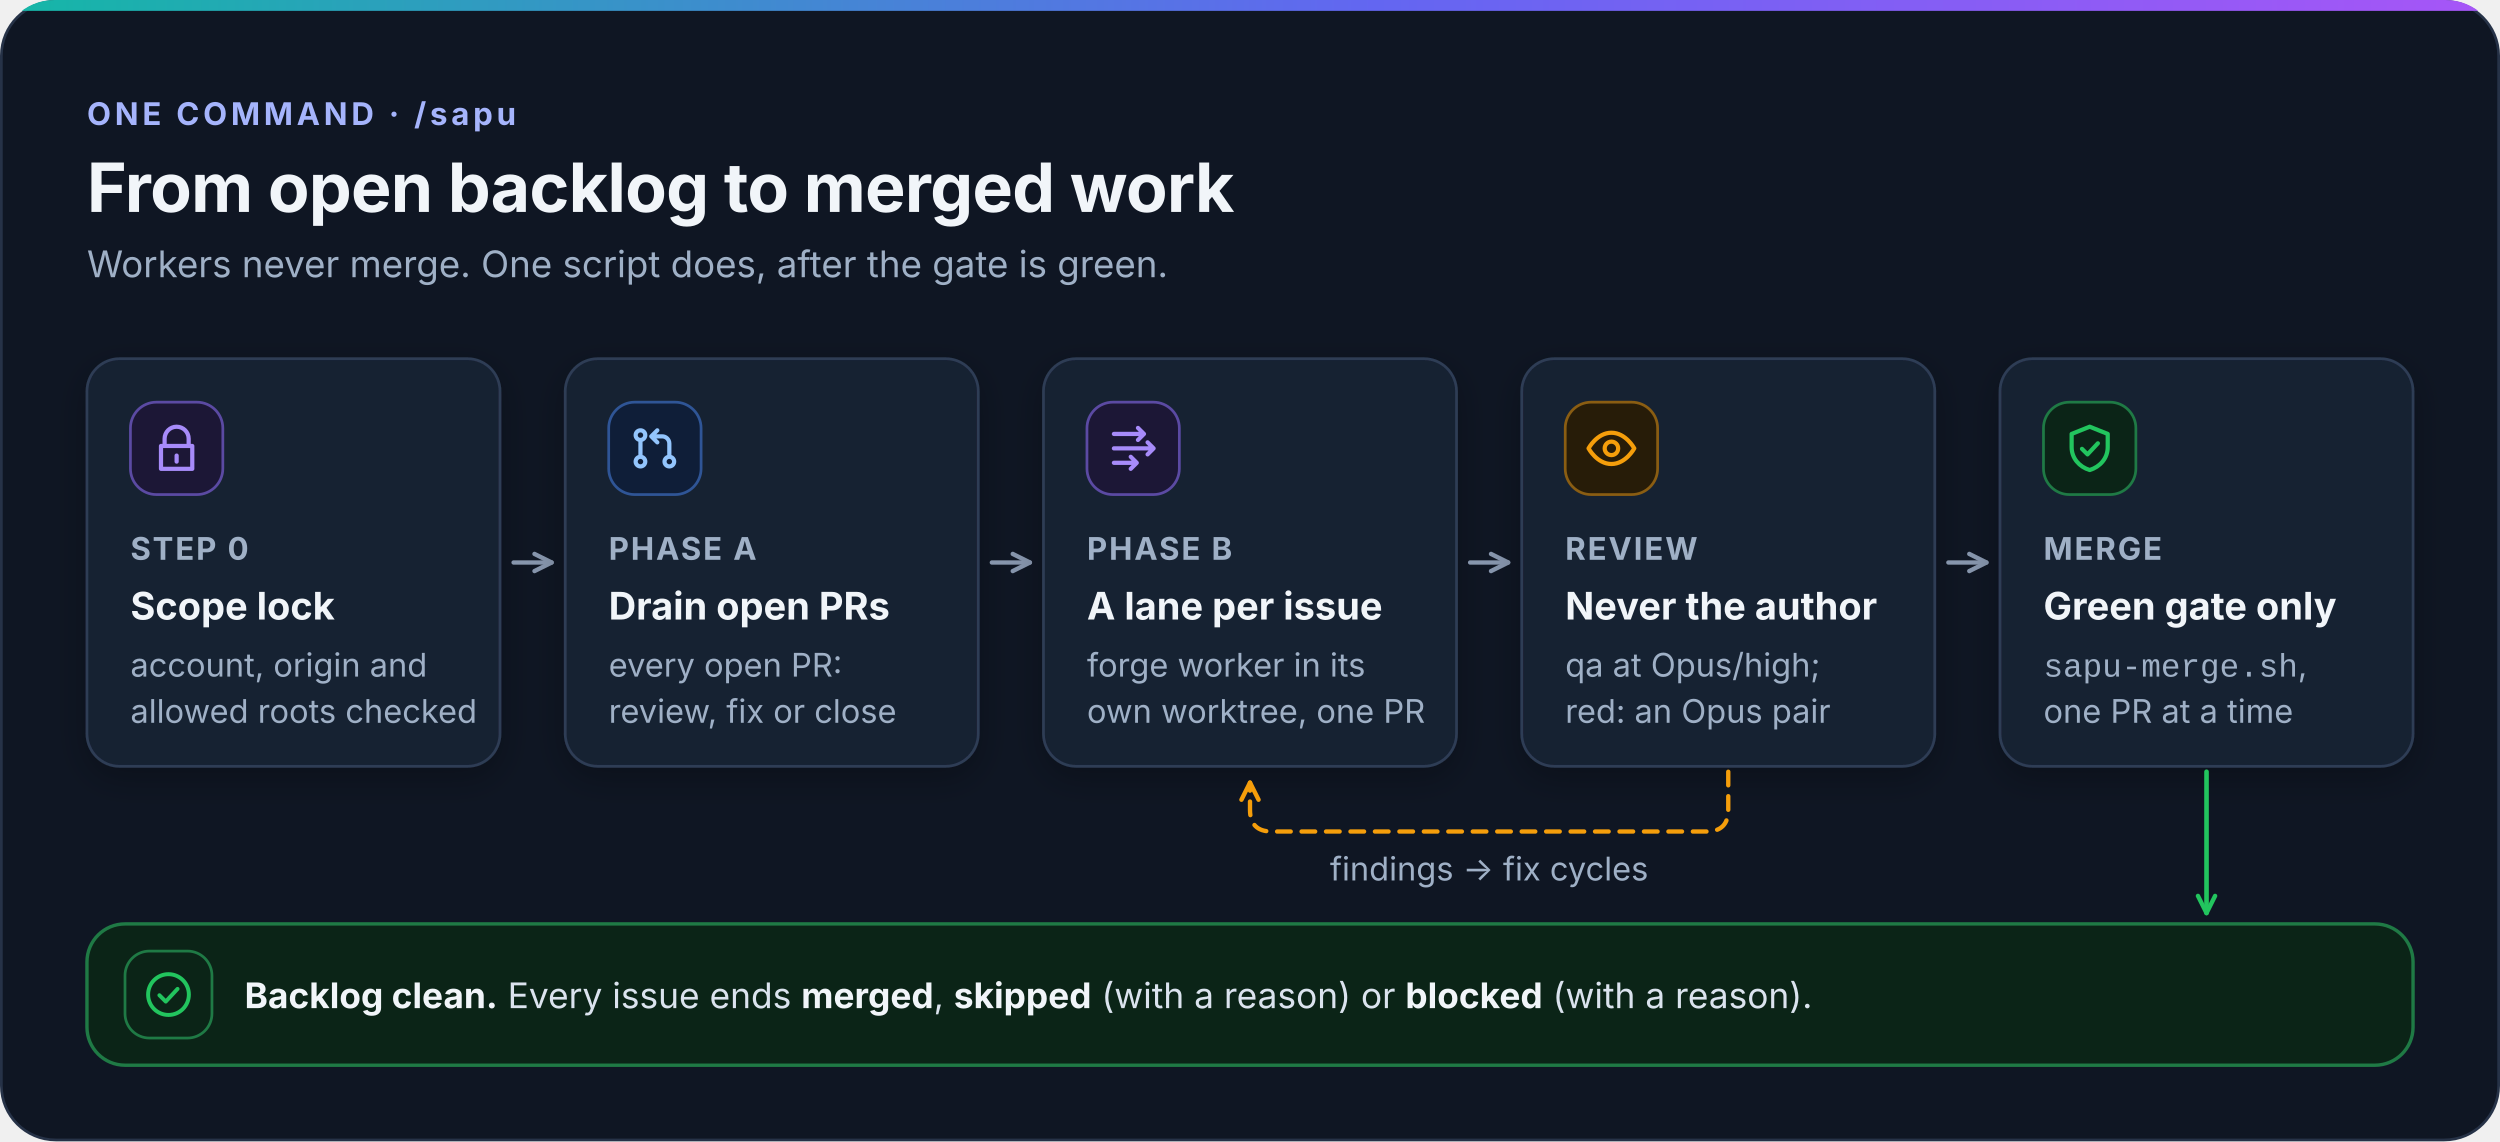
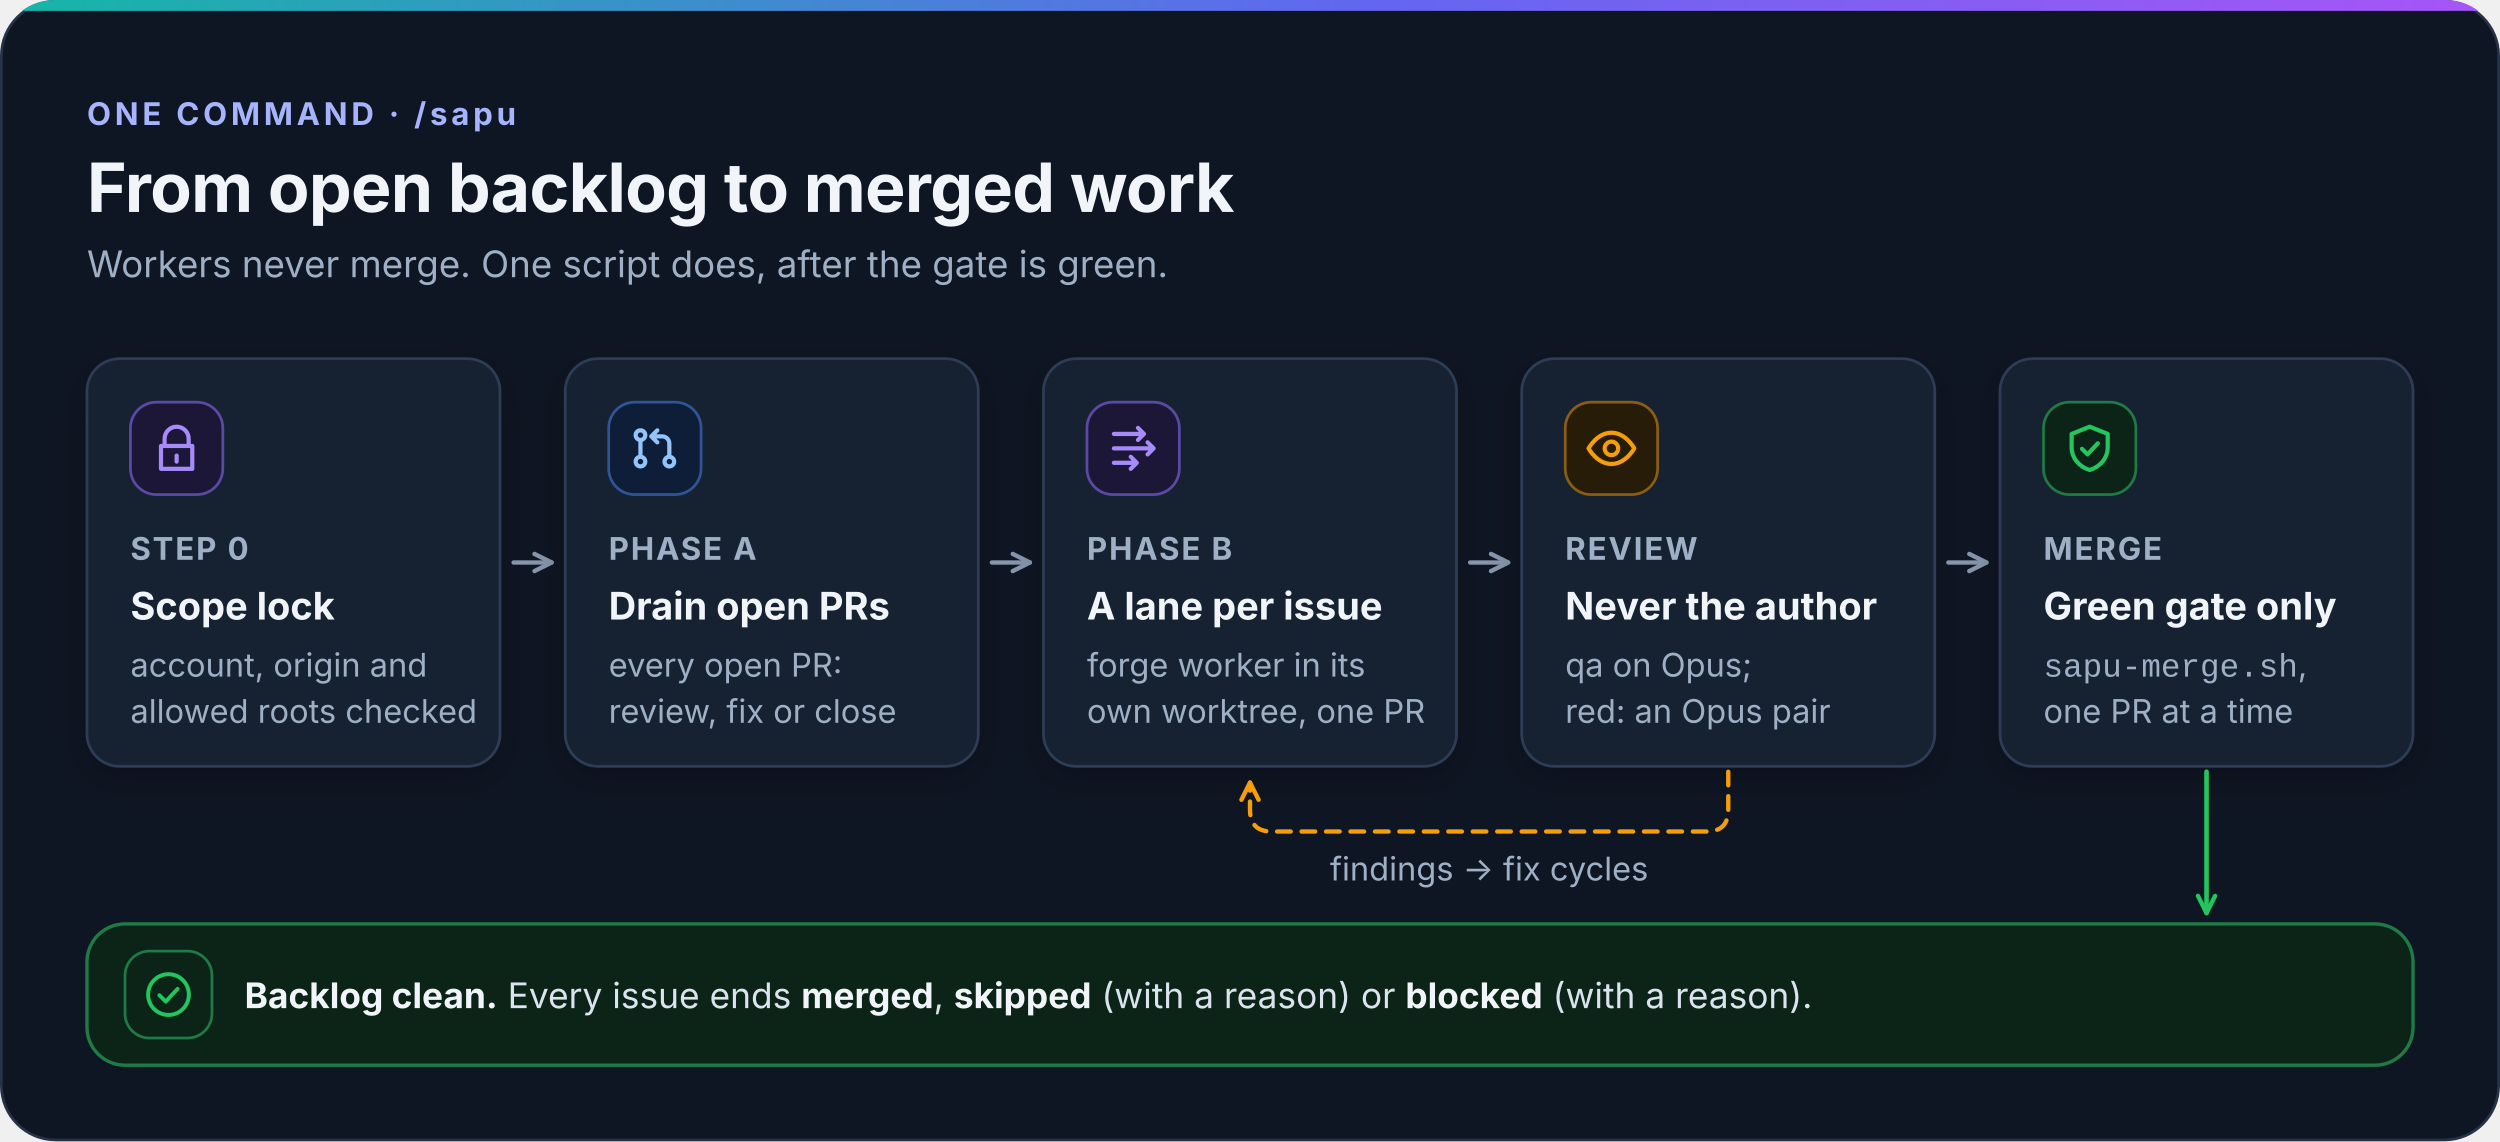
<svg xmlns="http://www.w3.org/2000/svg" viewBox="0 0 920 420" width="920" height="420" role="img" aria-label="/sapu in 30 seconds: scope lock, drain open PRs, one lane per issue, review by an agent that is not the author with fix cycles, and a merge only on a green gate through sapu-merge.sh, one PR at a time. Every issue ends merged, skipped or blocked, each with a reason.">
  <style>
    text{font-family:-apple-system,BlinkMacSystemFont,'Segoe UI',Inter,Helvetica,Arial,sans-serif;fill:#dbe3ee}
    .mono{font-family:ui-monospace,SFMono-Regular,Menlo,Consolas,'Liberation Mono',monospace}
    .canvas{fill:#0f1623;stroke:#263247;stroke-width:1}
    .eyebrow{font-size:11.5px;font-weight:700;letter-spacing:.12em;fill:#a5b4fc}
    .h1{font-size:25px;font-weight:750;fill:#f1f5f9;letter-spacing:-.01em}
    .sub{font-size:13.5px;fill:#9fb0c6}
    .sec{font-size:15px;font-weight:700;fill:#f1f5f9}
    .sec2{font-size:12.5px;fill:#9fb0c6}
    .ttl{font-size:14px;font-weight:650;fill:#f1f5f9}
    .t{font-size:13px;fill:#dbe3ee}
    .tb{font-size:13px;font-weight:650;fill:#f1f5f9}
    .cap{font-size:12px;fill:#9fb0c6}
    .lbl{font-size:11.5px;font-weight:650;letter-spacing:.06em;fill:#9fb0c6}
    .chipt{font-size:11.5px;font-weight:600}
    .white{fill:#ffffff}
    .ink{fill:#f1f5f9} .muted{fill:#9fb0c6} .accent{fill:#a5b4fc} .tealt{fill:#5eead4}
    .card{fill:#172133;stroke:#2e3c55;stroke-width:1}
    .sunken{fill:#121a28;stroke:#253147;stroke-width:1}
    .chip{fill:#121a28;stroke:#2e3c55;stroke-width:1}
    .ar{stroke:#8796ad;stroke-width:1.6;fill:none;stroke-linecap:round;stroke-linejoin:round}
    .ar-g{stroke:#22c55e;stroke-width:1.7;fill:none;stroke-linecap:round;stroke-linejoin:round}
    .ar-a{stroke:#f59e0b;stroke-width:1.6;fill:none;stroke-dasharray:5 4;stroke-linecap:round;stroke-linejoin:round}
    .ar-b{stroke:#93c5fd;stroke-width:1.6;fill:none;stroke-dasharray:6 4;stroke-linecap:round}
    .ar-v{stroke:#a78bfa;stroke-width:1.6;fill:none;stroke-dasharray:6 4;stroke-linecap:round}
    .guard{stroke:#ef4444;stroke-width:1.4;fill:none;stroke-dasharray:2 4;stroke-linecap:round}
    .m-n{stroke:#8796ad} .m-g{stroke:#22c55e} .m-a{stroke:#f59e0b} .m-b{stroke:#93c5fd} .m-v{stroke:#a78bfa}
    .ico{fill:none;stroke-width:1.75;stroke-linecap:round;stroke-linejoin:round}
    .ico-n{stroke:#9fb0c6} .ico-w{stroke:#ffffff}
    .rule{stroke:#2e3c55;stroke-width:1}
    .c-blue{fill:#93c5fd} .k-blue{fill:#0f1e38;stroke:#2f5596;stroke-width:1.25} .s-blue{stroke:#93c5fd} .f-blue{fill:#93c5fd} .tile-blue{fill:#0f1e38;stroke:#2f5596;stroke-width:1}
    .c-green{fill:#4ade80} .k-green{fill:#0b2417;stroke:#1f7a45;stroke-width:1.25} .s-green{stroke:#22c55e} .f-green{fill:#22c55e} .tile-green{fill:#0b2417;stroke:#1f7a45;stroke-width:1}
    .c-amber{fill:#fbbf24} .k-amber{fill:#271c08;stroke:#8a5d12;stroke-width:1.25} .s-amber{stroke:#f59e0b} .f-amber{fill:#f59e0b} .tile-amber{fill:#271c08;stroke:#8a5d12;stroke-width:1}
    .c-red{fill:#fca5a5} .k-red{fill:#2a1216;stroke:#8f3434;stroke-width:1.25} .s-red{stroke:#ef4444} .f-red{fill:#ef4444} .tile-red{fill:#2a1216;stroke:#8f3434;stroke-width:1}
    .c-violet{fill:#c4b5fd} .k-violet{fill:#1c1736;stroke:#5b4aa3;stroke-width:1.25} .s-violet{stroke:#a78bfa} .f-violet{fill:#a78bfa} .tile-violet{fill:#1c1736;stroke:#5b4aa3;stroke-width:1}
  </style>
  <defs>
    <linearGradient id="brand" x1="0" y1="0" x2="1" y2="1">
      <stop offset="0" stop-color="#0f766e" />
      <stop offset="1" stop-color="#4f46e5" />
    </linearGradient>
    <linearGradient id="brandbar" x1="0" y1="0" x2="1" y2="0">
      <stop offset="0" stop-color="#14b8a6" />
      <stop offset=".55" stop-color="#6366f1" />
      <stop offset="1" stop-color="#a855f7" />
    </linearGradient>
    <filter id="sh" x="-10%" y="-10%" width="120%" height="140%">
      <feDropShadow dx="0" dy="1" stdDeviation="1" flood-color="#000000" flood-opacity="0.35" />
      <feDropShadow dx="0" dy="4" stdDeviation="6" flood-color="#000000" flood-opacity="0.25" />
    </filter>
    <marker id="mn" viewBox="0 0 10 10" refX="8.5" refY="5" markerWidth="9" markerHeight="9" markerUnits="userSpaceOnUse" orient="auto-start-reverse">
      <path d="M1.5,1.5 L8.5,5 L1.5,8.5" fill="none" stroke-width="1.8" stroke-linecap="round" stroke-linejoin="round" class="m-n" />
    </marker>
    <marker id="mg" viewBox="0 0 10 10" refX="8.5" refY="5" markerWidth="9" markerHeight="9" markerUnits="userSpaceOnUse" orient="auto-start-reverse">
      <path d="M1.5,1.5 L8.5,5 L1.5,8.5" fill="none" stroke-width="1.8" stroke-linecap="round" stroke-linejoin="round" class="m-g" />
    </marker>
    <marker id="ma" viewBox="0 0 10 10" refX="8.5" refY="5" markerWidth="9" markerHeight="9" markerUnits="userSpaceOnUse" orient="auto-start-reverse">
      <path d="M1.5,1.5 L8.5,5 L1.5,8.5" fill="none" stroke-width="1.8" stroke-linecap="round" stroke-linejoin="round" class="m-a" />
    </marker>
    <marker id="mb" viewBox="0 0 10 10" refX="8.5" refY="5" markerWidth="9" markerHeight="9" markerUnits="userSpaceOnUse" orient="auto-start-reverse">
      <path d="M1.5,1.5 L8.5,5 L1.5,8.5" fill="none" stroke-width="1.8" stroke-linecap="round" stroke-linejoin="round" class="m-b" />
    </marker>
    <marker id="mv" viewBox="0 0 10 10" refX="8.5" refY="5" markerWidth="9" markerHeight="9" markerUnits="userSpaceOnUse" orient="auto-start-reverse">
      <path d="M1.5,1.5 L8.5,5 L1.5,8.5" fill="none" stroke-width="1.8" stroke-linecap="round" stroke-linejoin="round" class="m-v" />
    </marker>
  </defs>
  <rect x="0.5" y="0.5" width="919" height="419" rx="20" class="canvas" />
  <clipPath id="cv">
    <rect x="0" y="0" width="920" height="420" rx="20" />
  </clipPath>
  <rect x="0" y="0" width="920" height="4" fill="url(#brandbar)" clip-path="url(#cv)" />
  <text x="32" y="46" class="eyebrow">ONE COMMAND · /sapu</text>
  <text x="32" y="78" class="h1">From open backlog to merged work</text>
  <text x="32" y="102" class="sub">Workers never merge. One script does, after the gate is green.</text>
  <rect x="32" y="132" width="152" height="150" rx="12" class="card" filter="url(#sh)" />
  <rect x="48" y="148" width="34" height="34" rx="9.562" class="tile-violet" />
  <g transform="translate(54.375,154.375) scale(0.8854167)">
    <path d="M7 11V8a5 5 0 0 1 10 0v3 M5.5 11h13v9.5h-13z M12 15v2.5" class="ico s-violet" />
  </g>
  <text x="48" y="206" class="lbl">STEP 0</text>
  <text x="48" y="228" class="ttl">Scope lock</text>
  <text x="48" y="249" class="cap">account, origin and</text>
  <text x="48" y="266" class="cap">allowed roots checked</text>
  <path d="M189,207 L203,207" class="ar" marker-end="url(#mn)" />
  <rect x="208" y="132" width="152" height="150" rx="12" class="card" filter="url(#sh)" />
  <rect x="224" y="148" width="34" height="34" rx="9.562" class="tile-blue" />
  <g transform="translate(230.375,154.375) scale(0.8854167)">
    <path d="M6 4.5a2 2 0 1 0 0.01 0 M6 15.5a2 2 0 1 0 0.01 0 M18 15.5a2 2 0 1 0 0.01 0 M6 8.5v7 M18 15.5V10a3 3 0 0 0-3-3h-4 M13 4.5L10.5 7 13 9.5" class="ico s-blue" />
  </g>
  <text x="224" y="206" class="lbl">PHASE A</text>
  <text x="224" y="228" class="ttl">Drain open PRs</text>
  <text x="224" y="249" class="cap">every open PR:</text>
  <text x="224" y="266" class="cap">review, fix or close</text>
  <path d="M365,207 L379,207" class="ar" marker-end="url(#mn)" />
  <rect x="384" y="132" width="152" height="150" rx="12" class="card" filter="url(#sh)" />
  <rect x="400" y="148" width="34" height="34" rx="9.562" class="tile-violet" />
  <g transform="translate(406.375,154.375) scale(0.8854167)">
    <path d="M4 6h12 M4 12h16 M4 18h9 M14 3.5L16.5 6 14 8.5 M18 9.5L20.5 12 18 14.5 M11 15.5L13.5 18 11 20.5" class="ico s-violet" />
  </g>
  <text x="400" y="206" class="lbl">PHASE B</text>
  <text x="400" y="228" class="ttl">A lane per issue</text>
  <text x="400" y="249" class="cap">forge worker in its</text>
  <text x="400" y="266" class="cap">own worktree, one PR</text>
  <path d="M541,207 L555,207" class="ar" marker-end="url(#mn)" />
  <rect x="560" y="132" width="152" height="150" rx="12" class="card" filter="url(#sh)" />
  <rect x="576" y="148" width="34" height="34" rx="9.562" class="tile-amber" />
  <g transform="translate(582.375,154.375) scale(0.8854167)">
    <path d="M2.5 12s3.5-6.5 9.5-6.5 9.5 6.5 9.5 6.5-3.5 6.5-9.5 6.5S2.5 12 2.5 12z M12 9.2a2.8 2.8 0 1 0 0.01 0" class="ico s-amber" />
  </g>
  <text x="576" y="206" class="lbl">REVIEW</text>
  <text x="576" y="228" class="ttl">Never the author</text>
-   <text x="576" y="249" class="cap">qa at Opus/high;</text>
+   <text x="576" y="249" class="cap">qa on Opus;</text>
  <text x="576" y="266" class="cap">red: an Opus pair</text>
  <path d="M717,207 L731,207" class="ar" marker-end="url(#mn)" />
  <rect x="736" y="132" width="152" height="150" rx="12" class="card" filter="url(#sh)" />
  <rect x="752" y="148" width="34" height="34" rx="9.562" class="tile-green" />
  <g transform="translate(758.375,154.375) scale(0.8854167)">
    <path d="M12 3l7.5 3v5.5c0 4.6-3.2 8.2-7.5 9.5-4.3-1.3-7.5-4.9-7.5-9.5V6z M8.8 12.2l2.3 2.3 4.3-4.6" class="ico s-green" />
  </g>
  <text x="752" y="206" class="lbl">MERGE</text>
  <text x="752" y="228" class="ttl">Green gate only</text>
  <text x="752" y="249" class="cap">
    <tspan class="mono">sapu-merge.sh</tspan>,</text>
  <text x="752" y="266" class="cap">one PR at a time</text>
  <path d="M636,284 L636.0,298.0 Q636,306 628.0,306.0 L468.0,306.0 Q460,306 460.0,298.0 L460,288" class="ar-a" marker-end="url(#ma)" />
  <text x="548" y="324" class="cap" text-anchor="middle">findings → fix cycles</text>
  <path d="M812,284 L812,336" class="ar-g" marker-end="url(#mg)" />
  <rect x="32" y="340" width="856" height="52" rx="14" class="k-green" />
  <rect x="46" y="350" width="32" height="32" rx="9" class="tile-green" />
  <g transform="translate(52,356) scale(0.8333333)">
    <path d="M12 3a9 9 0 1 0 0.01 0 M8 12.3l2.8 2.8 5.2-5.6" class="ico s-green" />
  </g>
  <text x="90" y="371" class="t">
    <tspan class="tb">Backlog clean.</tspan>  Every issue ends <tspan class="tb">merged</tspan>, <tspan class="tb">skipped</tspan> (with a reason) or <tspan class="tb">blocked</tspan> (with a reason).</text>
</svg>
